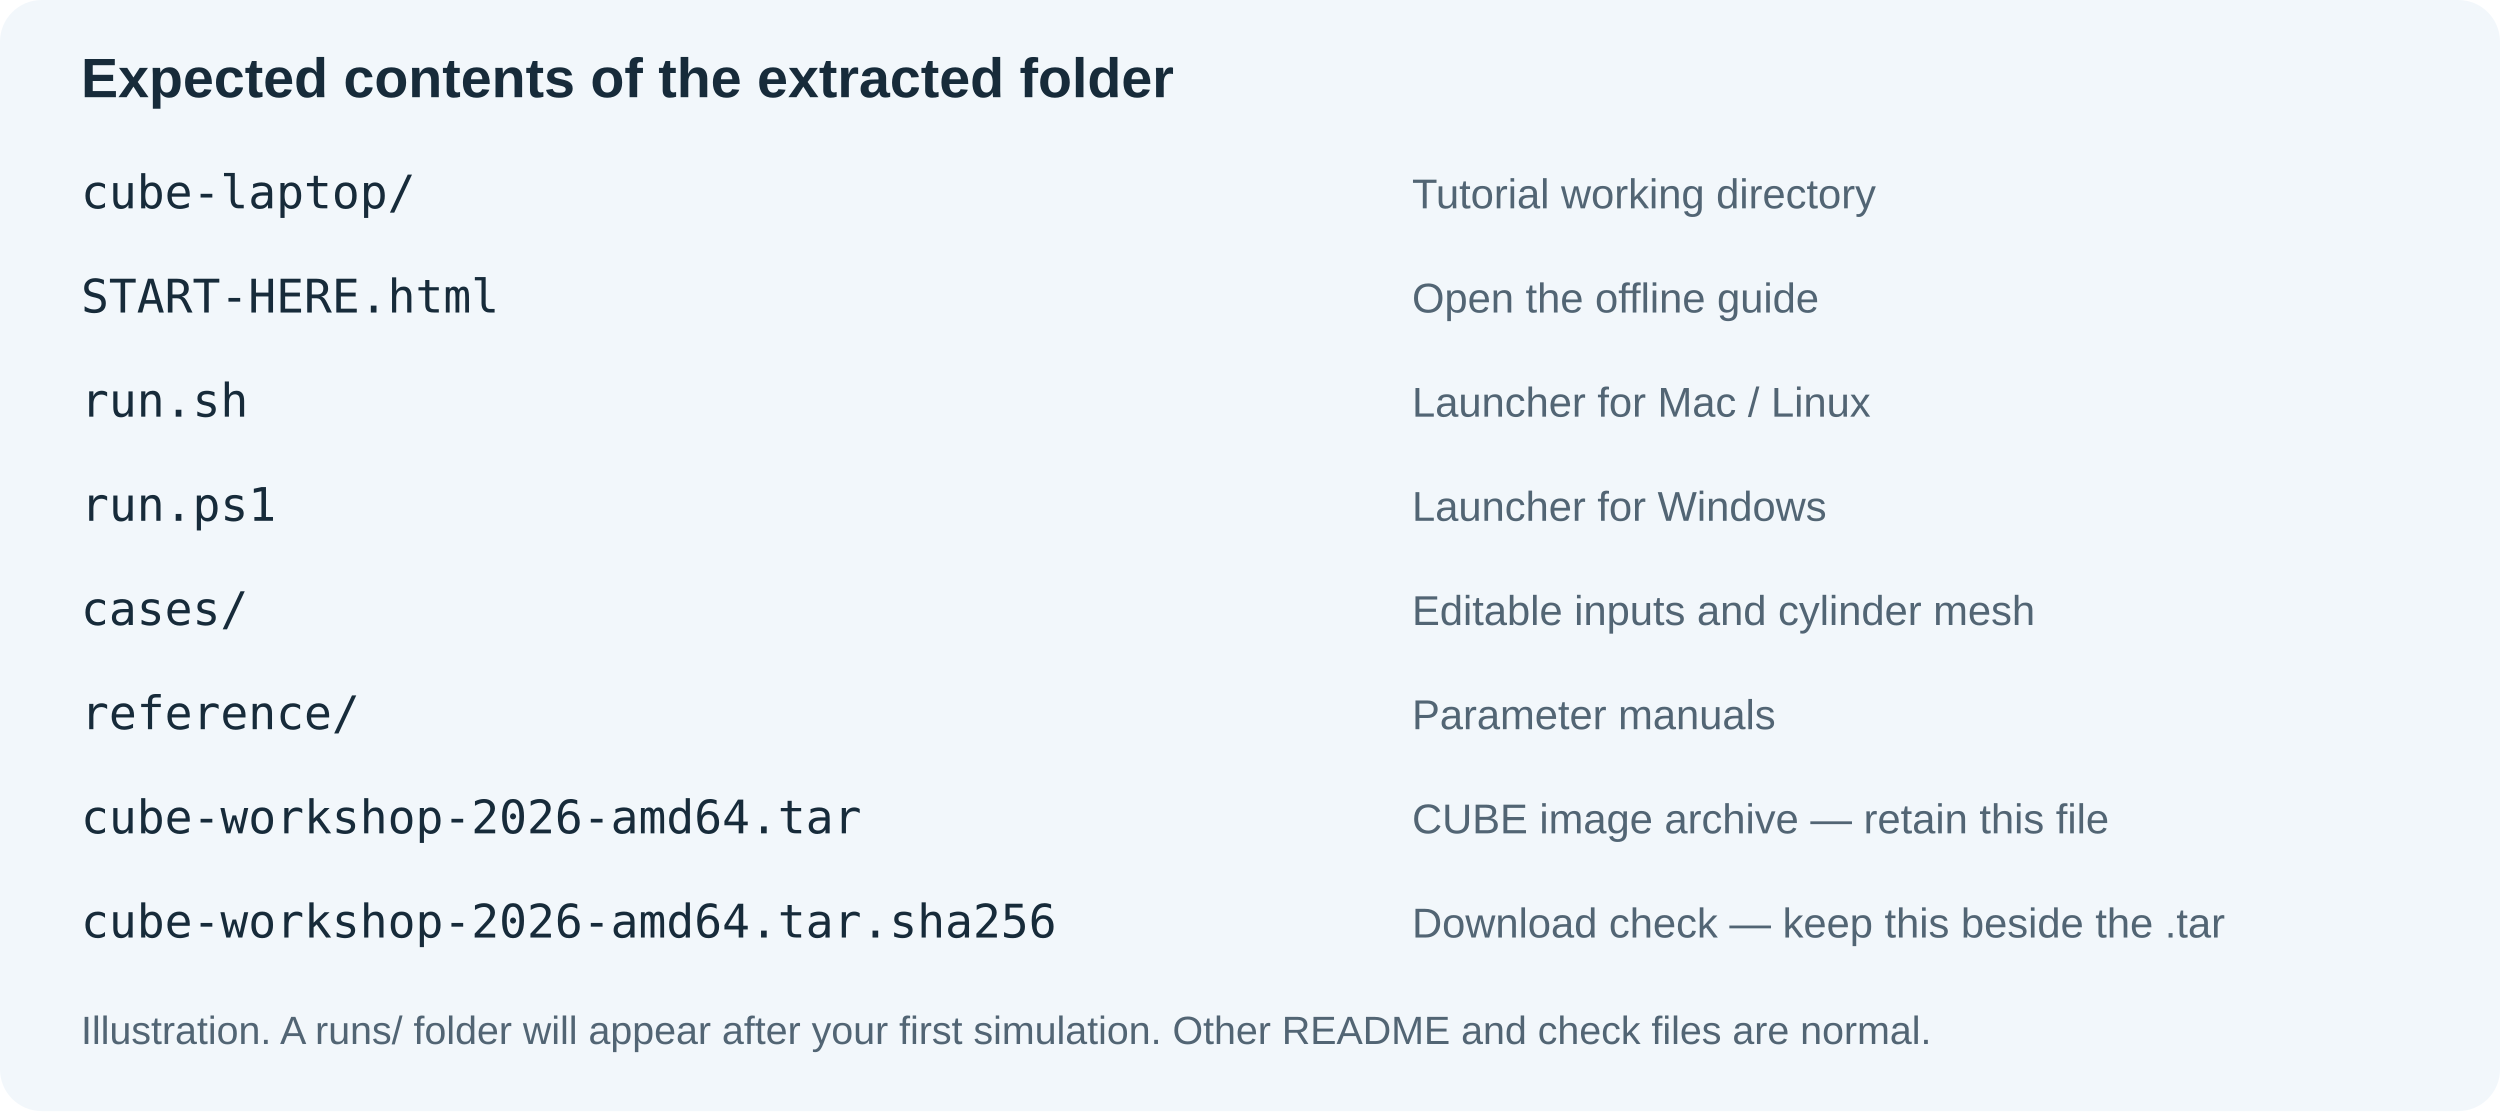
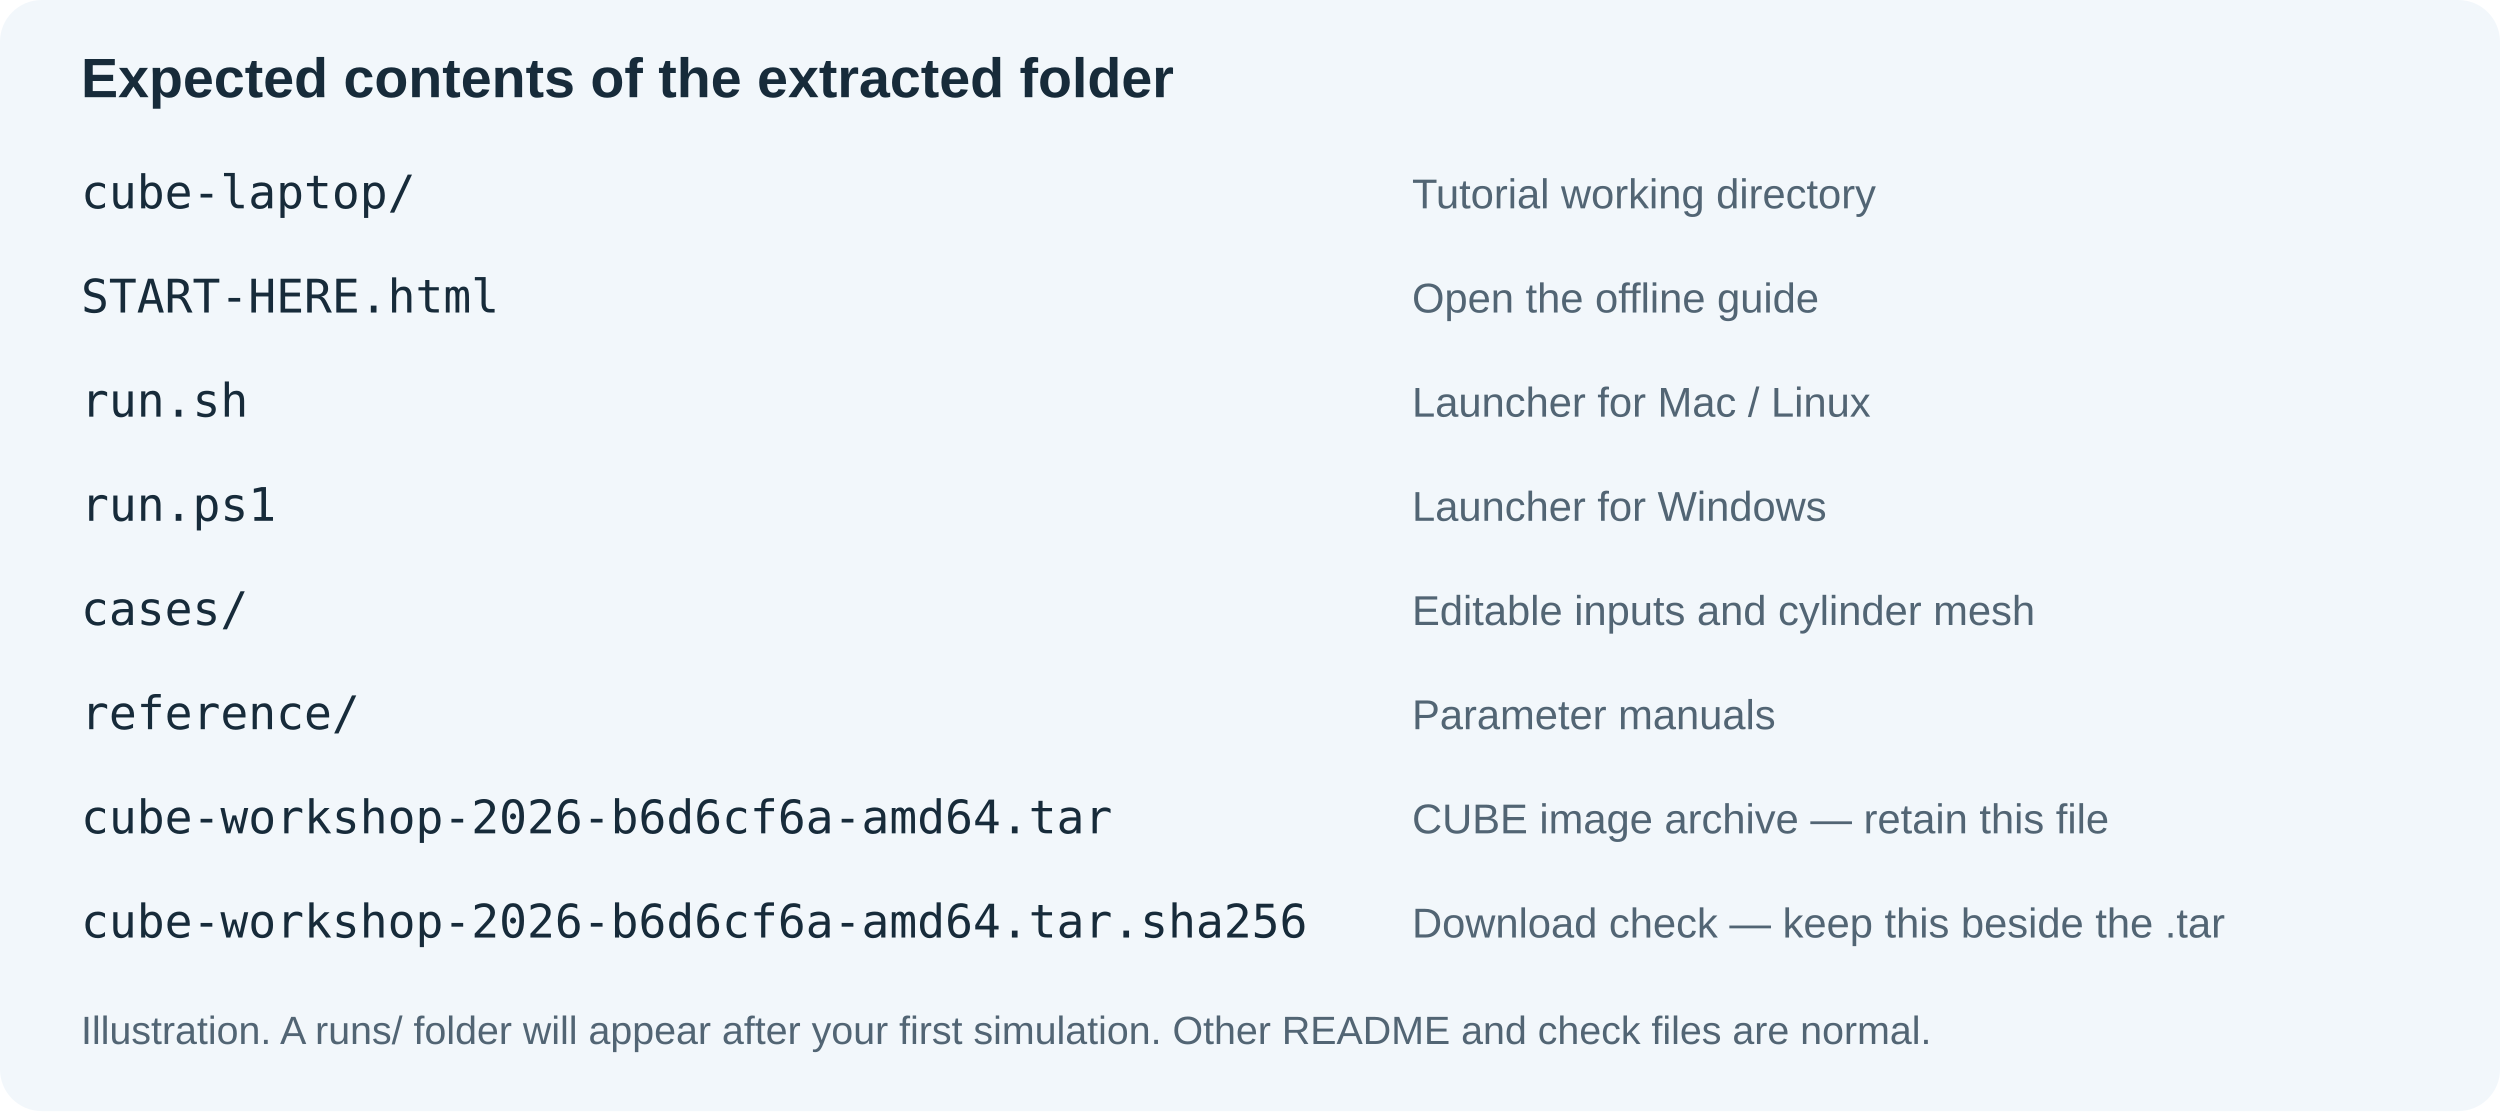
<svg xmlns="http://www.w3.org/2000/svg" width="1080" height="480" viewBox="0 0 1080 480" role="img" aria-label="Files inside the extracted cube-laptop folder">
  <rect width="1080" height="480" rx="18" fill="#f2f7fb" />
  <text x="35" y="42" font-size="24" font-family="Arial,sans-serif" fill="#172b3a" font-weight="bold">Expected contents of the extracted folder</text>
  <text x="35" y="90" font-size="20" font-family="monospace" fill="#172b3a">cube-laptop/</text>
  <text x="610" y="90" font-size="18" font-family="Arial,sans-serif" fill="#526574">Tutorial working directory</text>
  <text x="35" y="135" font-size="20" font-family="monospace" fill="#172b3a">    START-HERE.html</text>
  <text x="610" y="135" font-size="18" font-family="Arial,sans-serif" fill="#526574">Open the offline guide</text>
  <text x="35" y="180" font-size="20" font-family="monospace" fill="#172b3a">    run.sh</text>
  <text x="610" y="180" font-size="18" font-family="Arial,sans-serif" fill="#526574">Launcher for Mac / Linux</text>
  <text x="35" y="225" font-size="20" font-family="monospace" fill="#172b3a">    run.ps1</text>
  <text x="610" y="225" font-size="18" font-family="Arial,sans-serif" fill="#526574">Launcher for Windows</text>
  <text x="35" y="270" font-size="20" font-family="monospace" fill="#172b3a">    cases/</text>
  <text x="610" y="270" font-size="18" font-family="Arial,sans-serif" fill="#526574">Editable inputs and cylinder mesh</text>
  <text x="35" y="315" font-size="20" font-family="monospace" fill="#172b3a">    reference/</text>
  <text x="610" y="315" font-size="18" font-family="Arial,sans-serif" fill="#526574">Parameter manuals</text>
-   <text x="35" y="360" font-size="20" font-family="monospace" fill="#172b3a">    cube-workshop-2026-amd64.tar</text>
+   <text x="35" y="360" font-size="20" font-family="monospace" fill="#172b3a">    cube-workshop-2026-b6d6cf6a-amd64.tar</text>
  <text x="610" y="360" font-size="18" font-family="Arial,sans-serif" fill="#526574">CUBE image archive — retain this file</text>
-   <text x="35" y="405" font-size="20" font-family="monospace" fill="#172b3a">    cube-workshop-2026-amd64.tar.sha256</text>
+   <text x="35" y="405" font-size="20" font-family="monospace" fill="#172b3a">    cube-workshop-2026-b6d6cf6a-amd64.tar.sha256</text>
  <text x="610" y="405" font-size="18" font-family="Arial,sans-serif" fill="#526574">Download check — keep this beside the .tar</text>
  <text x="35" y="451" font-size="17" font-family="Arial,sans-serif" fill="#526574">Illustration. A runs/ folder will appear after your first simulation. Other README and check files are normal.</text>
</svg>
